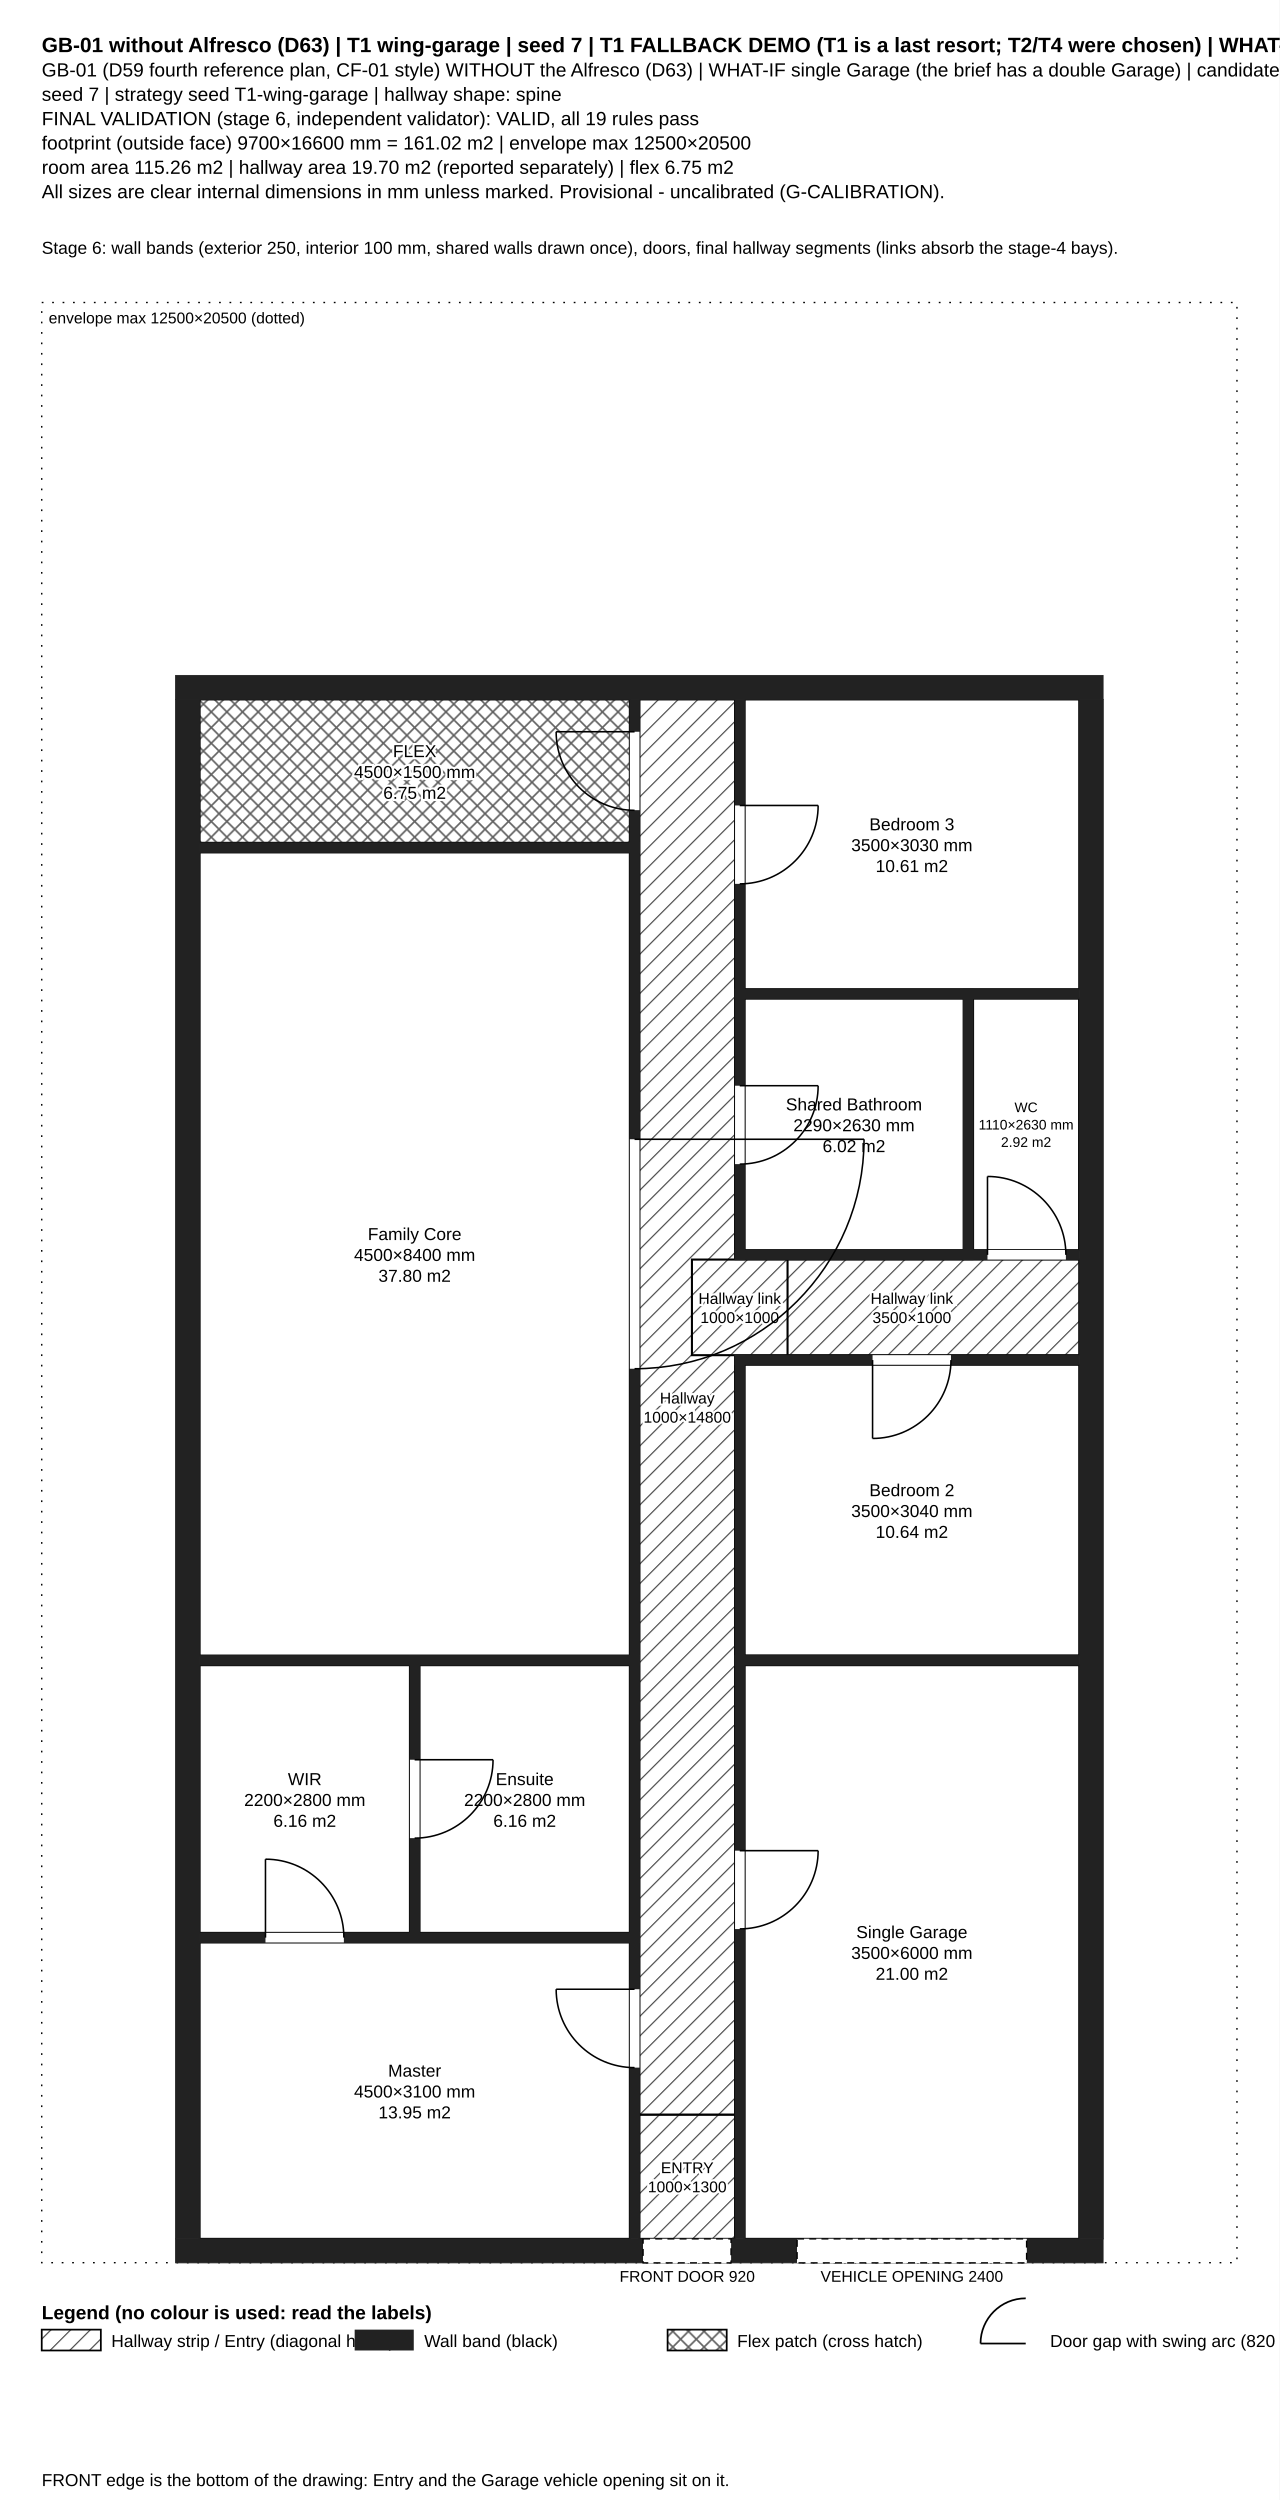
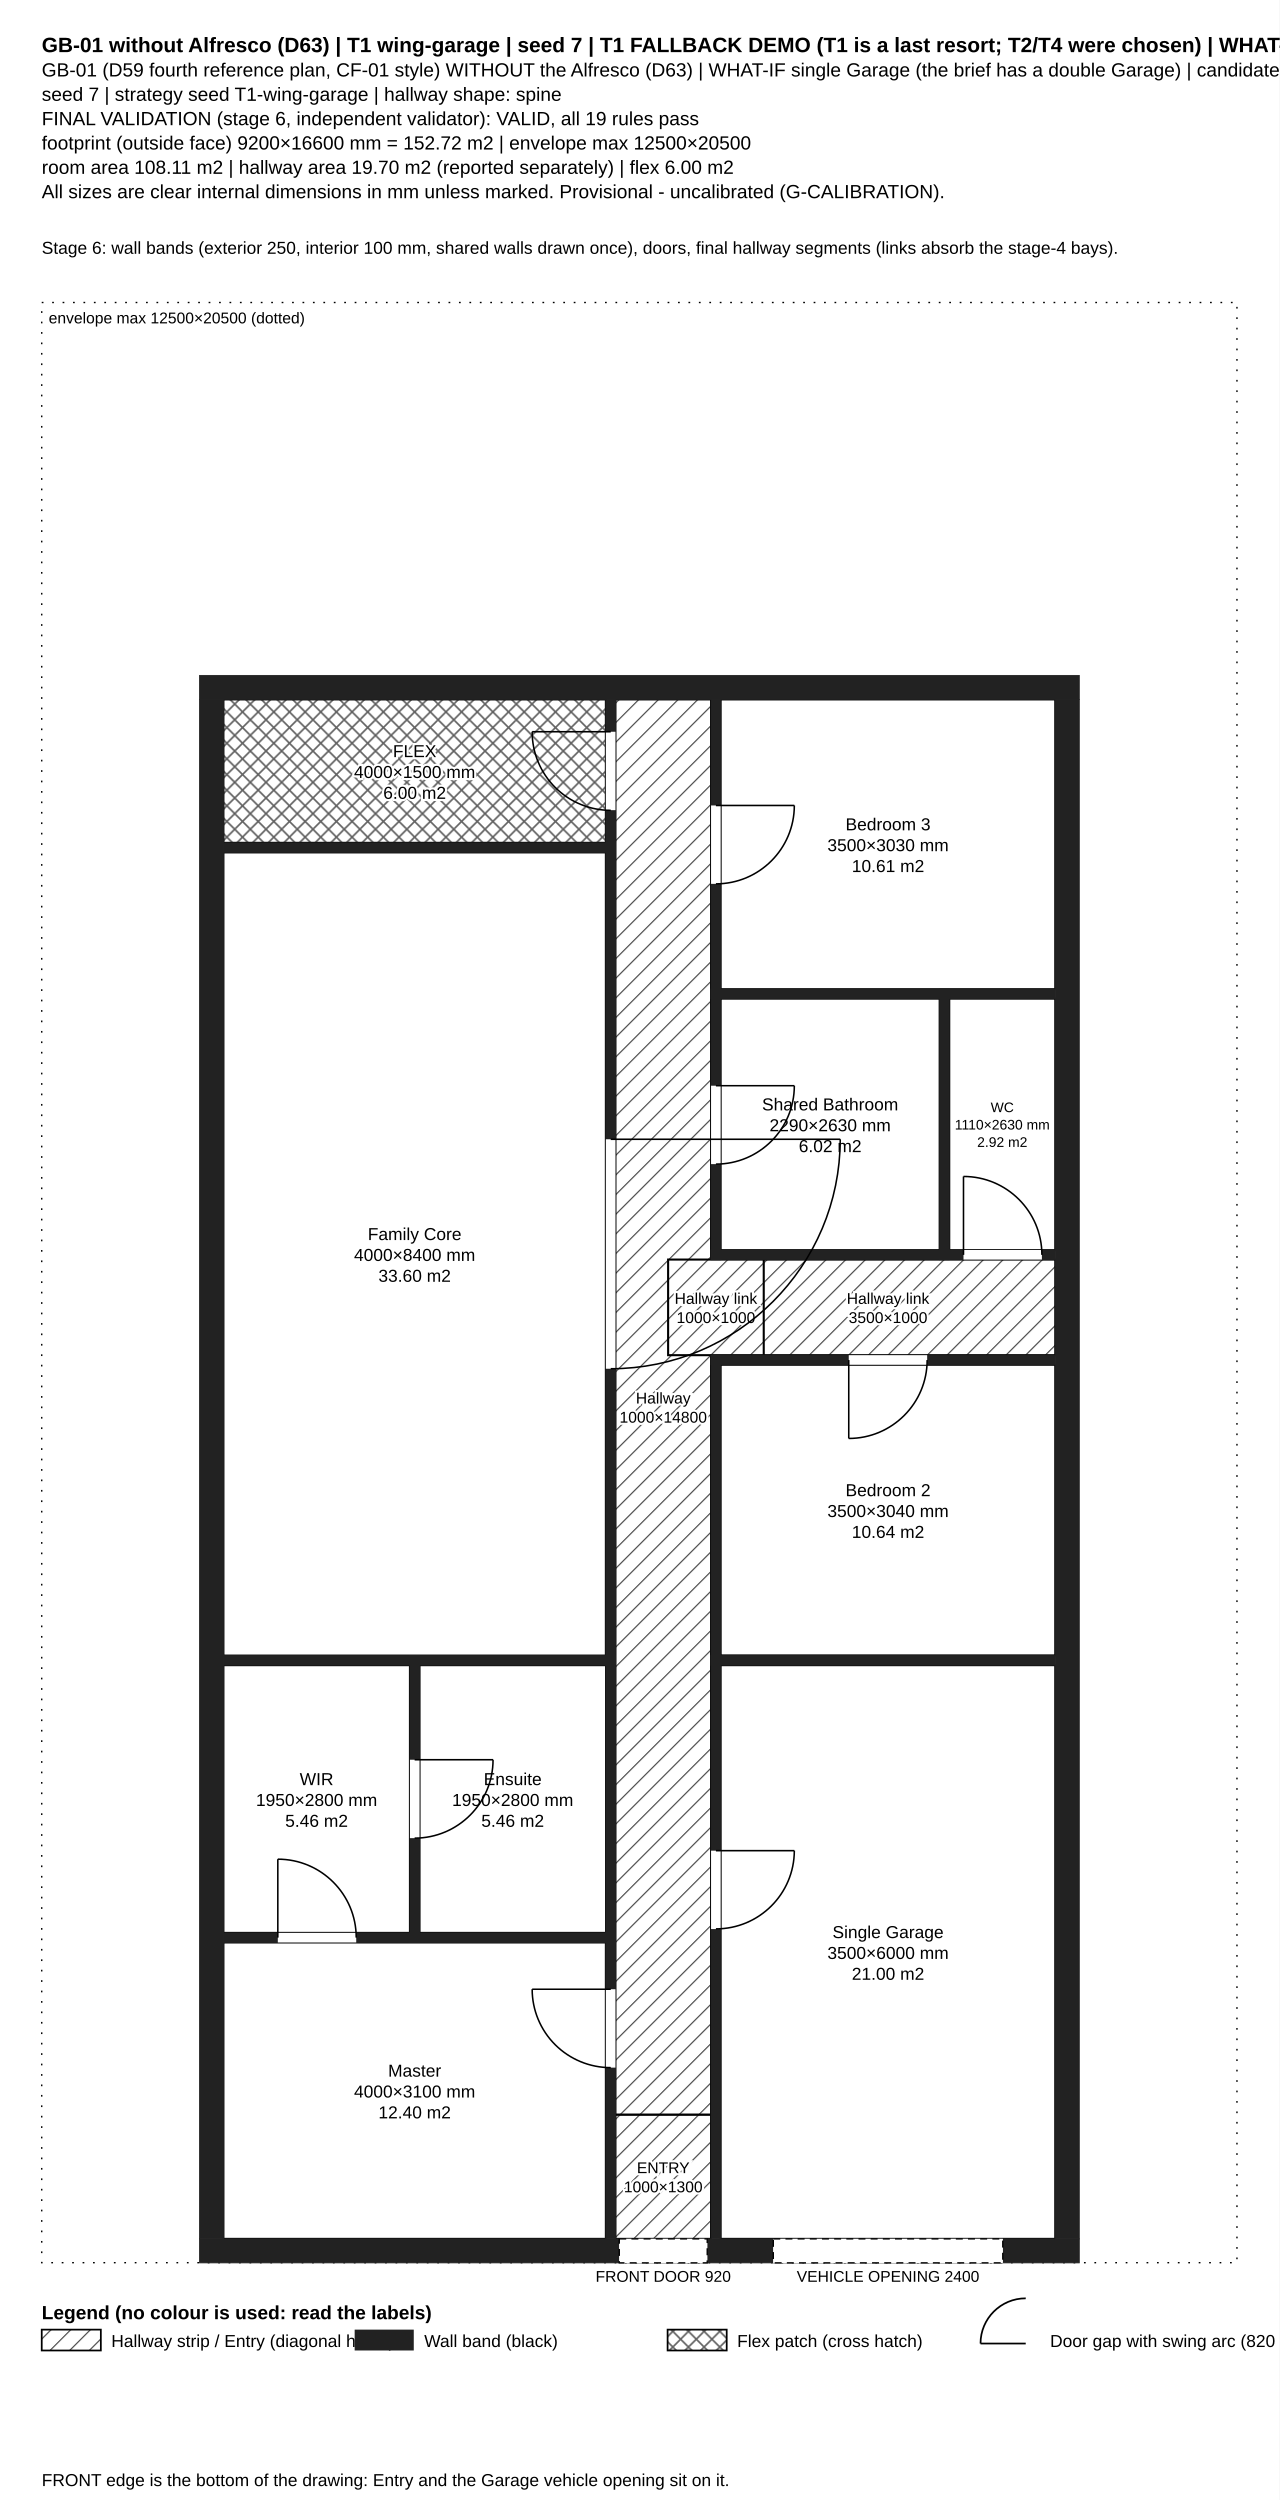
<svg xmlns="http://www.w3.org/2000/svg" width="736" height="1438" viewBox="0 0 736 1438" font-family="Arial, Helvetica, sans-serif">
  <rect width="100%" height="100%" fill="#fff" />
  <defs>
    <pattern id="hall" width="8" height="8" patternUnits="userSpaceOnUse" patternTransform="rotate(45)">
      <rect width="8" height="8" fill="#fff" />
      <line x1="0" y1="0" x2="0" y2="8" stroke="#555" stroke-width="1.4" />
    </pattern>
    <pattern id="flex" width="9" height="9" patternUnits="userSpaceOnUse">
      <rect width="9" height="9" fill="#fff" />
      <path d="M0 0L9 9M9 0L0 9" stroke="#666" stroke-width="1" />
    </pattern>
    <pattern id="wall" width="4" height="4" patternUnits="userSpaceOnUse">
      <rect width="4" height="4" fill="#222" />
    </pattern>
  </defs>
  <text x="24" y="30" font-size="12" font-weight="bold" fill="#000">GB-01 without Alfresco (D63) | T1 wing-garage | seed 7 | T1 FALLBACK DEMO (T1 is a last resort; T2/T4 were chosen) | WHAT-IF single Garage, not the brief | provisional</text>
  <text x="24" y="44" font-size="11" font-weight="normal" fill="#000">GB-01 (D59 fourth reference plan, CF-01 style) WITHOUT the Alfresco (D63) | WHAT-IF single Garage (the brief has a double Garage)   |   candidate 7-0   |   STAGE 6 of the real generator output</text>
  <text x="24" y="58" font-size="11" font-weight="normal" fill="#000">seed 7   |   strategy seed T1-wing-garage   |   hallway shape: spine</text>
  <text x="24" y="72" font-size="11" font-weight="normal" fill="#000">FINAL VALIDATION (stage 6, independent validator): VALID, all 19 rules pass</text>
-   <text x="24" y="86" font-size="11" font-weight="normal" fill="#000">footprint (outside face) 9700×16600 mm = 161.02 m2 | envelope max 12500×20500</text>
-   <text x="24" y="100" font-size="11" font-weight="normal" fill="#000">room area 115.26 m2 | hallway area 19.70 m2 (reported separately) | flex 6.75 m2</text>
+   <text x="24" y="86" font-size="11" font-weight="normal" fill="#000">footprint (outside face) 9200×16600 mm = 152.72 m2 | envelope max 12500×20500</text>
+   <text x="24" y="100" font-size="11" font-weight="normal" fill="#000">room area 108.11 m2 | hallway area 19.70 m2 (reported separately) | flex 6.00 m2</text>
  <text x="24" y="114" font-size="11" font-weight="normal" fill="#000">All sizes are clear internal dimensions in mm unless marked. Provisional - uncalibrated (G-CALIBRATION).</text>
  <rect x="24" y="174" width="687.5" height="1127.5" fill="none" stroke="#000" stroke-width="0.8" stroke-dasharray="1 5" />
  <text x="28" y="186" font-size="9">envelope max 12500×20500 (dotted)</text>
-   <rect x="367.8" y="1216.3" width="55.0" height="71.5" fill="url(#hall)" stroke="#000" stroke-width="1.2" />
-   <text x="395.3" y="1250.0" font-size="9" text-anchor="middle" fill="#000" stroke="#fff" stroke-width="2.5" paint-order="stroke">ENTRY</text>
-   <text x="395.3" y="1261.0" font-size="9" text-anchor="middle" fill="#000" stroke="#fff" stroke-width="2.5" paint-order="stroke">1000×1300</text>
-   <rect x="367.8" y="402.3" width="55.0" height="814.0" fill="url(#hall)" stroke="#000" stroke-width="1.2" />
-   <text x="395.3" y="807.3" font-size="9" text-anchor="middle" fill="#000" stroke="#fff" stroke-width="2.5" paint-order="stroke">Hallway</text>
-   <text x="395.3" y="818.3" font-size="9" text-anchor="middle" fill="#000" stroke="#fff" stroke-width="2.5" paint-order="stroke">1000×14800</text>
-   <rect x="428.3" y="724.5" width="192.5" height="55.0" fill="url(#hall)" stroke="#000" stroke-width="1.2" />
-   <text x="524.5" y="750.0" font-size="9" text-anchor="middle" fill="#000" stroke="#fff" stroke-width="2.5" paint-order="stroke">Hallway link</text>
-   <text x="524.5" y="761.0" font-size="9" text-anchor="middle" fill="#000" stroke="#fff" stroke-width="2.5" paint-order="stroke">3500×1000</text>
-   <rect x="398.0" y="724.5" width="55.0" height="55.0" fill="url(#hall)" stroke="#000" stroke-width="1.2" />
-   <text x="425.5" y="750.0" font-size="9" text-anchor="middle" fill="#000" stroke="#fff" stroke-width="2.5" paint-order="stroke">Hallway link</text>
-   <text x="425.5" y="761.0" font-size="9" text-anchor="middle" fill="#000" stroke="#fff" stroke-width="2.5" paint-order="stroke">1000×1000</text>
-   <rect x="114.8" y="1117.3" width="247.5" height="170.5" fill="#fff" stroke="#000" stroke-width="1.2" />
+   <rect x="354.0" y="1216.3" width="55.0" height="71.5" fill="url(#hall)" stroke="#000" stroke-width="1.2" />
+   <text x="381.5" y="1250.0" font-size="9" text-anchor="middle" fill="#000" stroke="#fff" stroke-width="2.5" paint-order="stroke">ENTRY</text>
+   <text x="381.5" y="1261.0" font-size="9" text-anchor="middle" fill="#000" stroke="#fff" stroke-width="2.5" paint-order="stroke">1000×1300</text>
+   <rect x="354.0" y="402.3" width="55.0" height="814.0" fill="url(#hall)" stroke="#000" stroke-width="1.2" />
+   <text x="381.5" y="807.3" font-size="9" text-anchor="middle" fill="#000" stroke="#fff" stroke-width="2.5" paint-order="stroke">Hallway</text>
+   <text x="381.5" y="818.3" font-size="9" text-anchor="middle" fill="#000" stroke="#fff" stroke-width="2.5" paint-order="stroke">1000×14800</text>
+   <rect x="414.5" y="724.5" width="192.5" height="55.0" fill="url(#hall)" stroke="#000" stroke-width="1.2" />
+   <text x="510.8" y="750.0" font-size="9" text-anchor="middle" fill="#000" stroke="#fff" stroke-width="2.5" paint-order="stroke">Hallway link</text>
+   <text x="510.8" y="761.0" font-size="9" text-anchor="middle" fill="#000" stroke="#fff" stroke-width="2.5" paint-order="stroke">3500×1000</text>
+   <rect x="384.3" y="724.5" width="55.0" height="55.0" fill="url(#hall)" stroke="#000" stroke-width="1.2" />
+   <text x="411.8" y="750.0" font-size="9" text-anchor="middle" fill="#000" stroke="#fff" stroke-width="2.5" paint-order="stroke">Hallway link</text>
+   <text x="411.8" y="761.0" font-size="9" text-anchor="middle" fill="#000" stroke="#fff" stroke-width="2.5" paint-order="stroke">1000×1000</text>
+   <rect x="128.5" y="1117.3" width="220.0" height="170.5" fill="#fff" stroke="#000" stroke-width="1.2" />
  <text x="238.5" y="1194.5" font-size="10" text-anchor="middle" fill="#000" stroke="#fff" stroke-width="2.5" paint-order="stroke">Master</text>
-   <text x="238.5" y="1206.5" font-size="10" text-anchor="middle" fill="#000" stroke="#fff" stroke-width="2.5" paint-order="stroke">4500×3100 mm</text>
-   <text x="238.5" y="1218.5" font-size="10" text-anchor="middle" fill="#000" stroke="#fff" stroke-width="2.5" paint-order="stroke">13.95 m2</text>
-   <rect x="114.8" y="957.8" width="121.0" height="154.0" fill="#fff" stroke="#000" stroke-width="1.2" />
-   <text x="175.3" y="1026.8" font-size="10" text-anchor="middle" fill="#000" stroke="#fff" stroke-width="2.5" paint-order="stroke">WIR</text>
-   <text x="175.3" y="1038.8" font-size="10" text-anchor="middle" fill="#000" stroke="#fff" stroke-width="2.5" paint-order="stroke">2200×2800 mm</text>
-   <text x="175.3" y="1050.8" font-size="10" text-anchor="middle" fill="#000" stroke="#fff" stroke-width="2.5" paint-order="stroke">6.16 m2</text>
-   <rect x="241.3" y="957.8" width="121.0" height="154.0" fill="#fff" stroke="#000" stroke-width="1.2" />
-   <text x="301.8" y="1026.8" font-size="10" text-anchor="middle" fill="#000" stroke="#fff" stroke-width="2.5" paint-order="stroke">Ensuite</text>
-   <text x="301.8" y="1038.8" font-size="10" text-anchor="middle" fill="#000" stroke="#fff" stroke-width="2.5" paint-order="stroke">2200×2800 mm</text>
-   <text x="301.8" y="1050.8" font-size="10" text-anchor="middle" fill="#000" stroke="#fff" stroke-width="2.5" paint-order="stroke">6.16 m2</text>
-   <rect x="428.3" y="957.8" width="192.5" height="330.0" fill="#fff" stroke="#000" stroke-width="1.2" />
-   <text x="524.5" y="1114.8" font-size="10" text-anchor="middle" fill="#000" stroke="#fff" stroke-width="2.5" paint-order="stroke">Single Garage</text>
-   <text x="524.5" y="1126.8" font-size="10" text-anchor="middle" fill="#000" stroke="#fff" stroke-width="2.5" paint-order="stroke">3500×6000 mm</text>
-   <text x="524.5" y="1138.8" font-size="10" text-anchor="middle" fill="#000" stroke="#fff" stroke-width="2.5" paint-order="stroke">21.00 m2</text>
-   <rect x="428.3" y="785.0" width="192.5" height="167.2" fill="#fff" stroke="#000" stroke-width="1.2" />
-   <text x="524.5" y="860.6" font-size="10" text-anchor="middle" fill="#000" stroke="#fff" stroke-width="2.5" paint-order="stroke">Bedroom 2</text>
-   <text x="524.5" y="872.6" font-size="10" text-anchor="middle" fill="#000" stroke="#fff" stroke-width="2.5" paint-order="stroke">3500×3040 mm</text>
-   <text x="524.5" y="884.6" font-size="10" text-anchor="middle" fill="#000" stroke="#fff" stroke-width="2.5" paint-order="stroke">10.64 m2</text>
-   <rect x="428.3" y="574.4" width="126.0" height="144.7" fill="#fff" stroke="#000" stroke-width="1.2" />
-   <text x="491.2" y="638.7" font-size="10" text-anchor="middle" fill="#000" stroke="#fff" stroke-width="2.5" paint-order="stroke">Shared Bathroom</text>
-   <text x="491.2" y="650.7" font-size="10" text-anchor="middle" fill="#000" stroke="#fff" stroke-width="2.5" paint-order="stroke">2290×2630 mm</text>
-   <text x="491.2" y="662.7" font-size="10" text-anchor="middle" fill="#000" stroke="#fff" stroke-width="2.5" paint-order="stroke">6.02 m2</text>
-   <rect x="559.7" y="574.4" width="61.0" height="144.7" fill="#fff" stroke="#000" stroke-width="1.2" />
-   <text x="590.2" y="639.7" font-size="8" text-anchor="middle" fill="#000" stroke="#fff" stroke-width="2.5" paint-order="stroke">WC</text>
-   <text x="590.2" y="649.7" font-size="8" text-anchor="middle" fill="#000" stroke="#fff" stroke-width="2.5" paint-order="stroke">1110×2630 mm</text>
-   <text x="590.2" y="659.7" font-size="8" text-anchor="middle" fill="#000" stroke="#fff" stroke-width="2.5" paint-order="stroke">2.92 m2</text>
-   <rect x="428.3" y="402.3" width="192.5" height="166.7" fill="#fff" stroke="#000" stroke-width="1.2" />
-   <text x="524.5" y="477.6" font-size="10" text-anchor="middle" fill="#000" stroke="#fff" stroke-width="2.5" paint-order="stroke">Bedroom 3</text>
-   <text x="524.5" y="489.6" font-size="10" text-anchor="middle" fill="#000" stroke="#fff" stroke-width="2.5" paint-order="stroke">3500×3030 mm</text>
-   <text x="524.5" y="501.6" font-size="10" text-anchor="middle" fill="#000" stroke="#fff" stroke-width="2.5" paint-order="stroke">10.61 m2</text>
-   <rect x="114.8" y="490.3" width="247.5" height="462.0" fill="#fff" stroke="#000" stroke-width="1.2" />
+   <text x="238.5" y="1206.5" font-size="10" text-anchor="middle" fill="#000" stroke="#fff" stroke-width="2.5" paint-order="stroke">4000×3100 mm</text>
+   <text x="238.5" y="1218.5" font-size="10" text-anchor="middle" fill="#000" stroke="#fff" stroke-width="2.5" paint-order="stroke">12.40 m2</text>
+   <rect x="128.5" y="957.8" width="107.3" height="154.0" fill="#fff" stroke="#000" stroke-width="1.2" />
+   <text x="182.1" y="1026.8" font-size="10" text-anchor="middle" fill="#000" stroke="#fff" stroke-width="2.5" paint-order="stroke">WIR</text>
+   <text x="182.1" y="1038.8" font-size="10" text-anchor="middle" fill="#000" stroke="#fff" stroke-width="2.5" paint-order="stroke">1950×2800 mm</text>
+   <text x="182.1" y="1050.8" font-size="10" text-anchor="middle" fill="#000" stroke="#fff" stroke-width="2.5" paint-order="stroke">5.46 m2</text>
+   <rect x="241.3" y="957.8" width="107.3" height="154.0" fill="#fff" stroke="#000" stroke-width="1.2" />
+   <text x="294.9" y="1026.8" font-size="10" text-anchor="middle" fill="#000" stroke="#fff" stroke-width="2.5" paint-order="stroke">Ensuite</text>
+   <text x="294.9" y="1038.8" font-size="10" text-anchor="middle" fill="#000" stroke="#fff" stroke-width="2.5" paint-order="stroke">1950×2800 mm</text>
+   <text x="294.9" y="1050.8" font-size="10" text-anchor="middle" fill="#000" stroke="#fff" stroke-width="2.5" paint-order="stroke">5.46 m2</text>
+   <rect x="414.5" y="957.8" width="192.5" height="330.0" fill="#fff" stroke="#000" stroke-width="1.2" />
+   <text x="510.8" y="1114.8" font-size="10" text-anchor="middle" fill="#000" stroke="#fff" stroke-width="2.5" paint-order="stroke">Single Garage</text>
+   <text x="510.8" y="1126.8" font-size="10" text-anchor="middle" fill="#000" stroke="#fff" stroke-width="2.5" paint-order="stroke">3500×6000 mm</text>
+   <text x="510.8" y="1138.8" font-size="10" text-anchor="middle" fill="#000" stroke="#fff" stroke-width="2.5" paint-order="stroke">21.00 m2</text>
+   <rect x="414.5" y="785.0" width="192.5" height="167.2" fill="#fff" stroke="#000" stroke-width="1.2" />
+   <text x="510.8" y="860.6" font-size="10" text-anchor="middle" fill="#000" stroke="#fff" stroke-width="2.5" paint-order="stroke">Bedroom 2</text>
+   <text x="510.8" y="872.6" font-size="10" text-anchor="middle" fill="#000" stroke="#fff" stroke-width="2.5" paint-order="stroke">3500×3040 mm</text>
+   <text x="510.8" y="884.6" font-size="10" text-anchor="middle" fill="#000" stroke="#fff" stroke-width="2.5" paint-order="stroke">10.64 m2</text>
+   <rect x="414.5" y="574.4" width="126.0" height="144.7" fill="#fff" stroke="#000" stroke-width="1.2" />
+   <text x="477.5" y="638.7" font-size="10" text-anchor="middle" fill="#000" stroke="#fff" stroke-width="2.5" paint-order="stroke">Shared Bathroom</text>
+   <text x="477.5" y="650.7" font-size="10" text-anchor="middle" fill="#000" stroke="#fff" stroke-width="2.5" paint-order="stroke">2290×2630 mm</text>
+   <text x="477.5" y="662.7" font-size="10" text-anchor="middle" fill="#000" stroke="#fff" stroke-width="2.5" paint-order="stroke">6.02 m2</text>
+   <rect x="546.0" y="574.4" width="61.0" height="144.7" fill="#fff" stroke="#000" stroke-width="1.2" />
+   <text x="576.5" y="639.7" font-size="8" text-anchor="middle" fill="#000" stroke="#fff" stroke-width="2.5" paint-order="stroke">WC</text>
+   <text x="576.5" y="649.7" font-size="8" text-anchor="middle" fill="#000" stroke="#fff" stroke-width="2.5" paint-order="stroke">1110×2630 mm</text>
+   <text x="576.5" y="659.7" font-size="8" text-anchor="middle" fill="#000" stroke="#fff" stroke-width="2.5" paint-order="stroke">2.92 m2</text>
+   <rect x="414.5" y="402.3" width="192.5" height="166.7" fill="#fff" stroke="#000" stroke-width="1.2" />
+   <text x="510.8" y="477.6" font-size="10" text-anchor="middle" fill="#000" stroke="#fff" stroke-width="2.5" paint-order="stroke">Bedroom 3</text>
+   <text x="510.8" y="489.6" font-size="10" text-anchor="middle" fill="#000" stroke="#fff" stroke-width="2.5" paint-order="stroke">3500×3030 mm</text>
+   <text x="510.8" y="501.6" font-size="10" text-anchor="middle" fill="#000" stroke="#fff" stroke-width="2.5" paint-order="stroke">10.61 m2</text>
+   <rect x="128.5" y="490.3" width="220.0" height="462.0" fill="#fff" stroke="#000" stroke-width="1.2" />
  <text x="238.5" y="713.3" font-size="10" text-anchor="middle" fill="#000" stroke="#fff" stroke-width="2.5" paint-order="stroke">Family Core</text>
-   <text x="238.5" y="725.3" font-size="10" text-anchor="middle" fill="#000" stroke="#fff" stroke-width="2.5" paint-order="stroke">4500×8400 mm</text>
-   <text x="238.5" y="737.3" font-size="10" text-anchor="middle" fill="#000" stroke="#fff" stroke-width="2.5" paint-order="stroke">37.80 m2</text>
-   <rect x="114.8" y="402.3" width="247.5" height="82.5" fill="url(#flex)" stroke="#000" stroke-width="1.2" />
+   <text x="238.5" y="725.3" font-size="10" text-anchor="middle" fill="#000" stroke="#fff" stroke-width="2.5" paint-order="stroke">4000×8400 mm</text>
+   <text x="238.5" y="737.3" font-size="10" text-anchor="middle" fill="#000" stroke="#fff" stroke-width="2.5" paint-order="stroke">33.60 m2</text>
+   <rect x="128.5" y="402.3" width="220.0" height="82.5" fill="url(#flex)" stroke="#000" stroke-width="1.2" />
  <text x="238.5" y="435.5" font-size="10" text-anchor="middle" fill="#000" stroke="#fff" stroke-width="2.5" paint-order="stroke">FLEX</text>
-   <text x="238.5" y="447.5" font-size="10" text-anchor="middle" fill="#000" stroke="#fff" stroke-width="2.5" paint-order="stroke">4500×1500 mm</text>
-   <text x="238.5" y="459.5" font-size="10" text-anchor="middle" fill="#000" stroke="#fff" stroke-width="2.5" paint-order="stroke">6.75 m2</text>
-   <rect x="101.0" y="388.5" width="533.5" height="13.8" fill="#222" stroke="#222" stroke-width="0.5" />
-   <rect x="101.0" y="1287.8" width="533.5" height="13.8" fill="#222" stroke="#222" stroke-width="0.5" />
-   <rect x="101.0" y="402.3" width="13.8" height="885.5" fill="#222" stroke="#222" stroke-width="0.5" />
-   <rect x="620.8" y="402.3" width="13.8" height="885.5" fill="#222" stroke="#222" stroke-width="0.5" />
-   <rect x="362.3" y="402.3" width="5.5" height="885.5" fill="#222" stroke="#222" stroke-width="0.5" />
+   <text x="238.5" y="447.5" font-size="10" text-anchor="middle" fill="#000" stroke="#fff" stroke-width="2.5" paint-order="stroke">4000×1500 mm</text>
+   <text x="238.5" y="459.5" font-size="10" text-anchor="middle" fill="#000" stroke="#fff" stroke-width="2.5" paint-order="stroke">6.00 m2</text>
+   <rect x="114.8" y="388.5" width="506.0" height="13.8" fill="#222" stroke="#222" stroke-width="0.5" />
+   <rect x="114.8" y="1287.8" width="506.0" height="13.8" fill="#222" stroke="#222" stroke-width="0.5" />
+   <rect x="114.8" y="402.3" width="13.8" height="885.5" fill="#222" stroke="#222" stroke-width="0.5" />
+   <rect x="607.0" y="402.3" width="13.8" height="885.5" fill="#222" stroke="#222" stroke-width="0.5" />
+   <rect x="348.5" y="402.3" width="5.5" height="885.5" fill="#222" stroke="#222" stroke-width="0.5" />
  <rect x="235.8" y="952.3" width="5.5" height="165.0" fill="#222" stroke="#222" stroke-width="0.5" />
-   <rect x="422.8" y="402.3" width="5.5" height="322.3" fill="#222" stroke="#222" stroke-width="0.5" />
-   <rect x="422.8" y="779.5" width="5.5" height="508.2" fill="#222" stroke="#222" stroke-width="0.5" />
-   <rect x="554.2" y="568.9" width="5.5" height="155.7" fill="#222" stroke="#222" stroke-width="0.5" />
-   <rect x="114.8" y="1111.8" width="253.0" height="5.5" fill="#222" stroke="#222" stroke-width="0.5" />
-   <rect x="114.8" y="952.3" width="253.0" height="5.5" fill="#222" stroke="#222" stroke-width="0.5" />
-   <rect x="422.8" y="952.3" width="198.0" height="5.5" fill="#222" stroke="#222" stroke-width="0.5" />
-   <rect x="422.8" y="779.5" width="198.0" height="5.5" fill="#222" stroke="#222" stroke-width="0.5" />
-   <rect x="422.8" y="568.9" width="198.0" height="5.5" fill="#222" stroke="#222" stroke-width="0.5" />
-   <rect x="422.8" y="719.0" width="198.0" height="5.5" fill="#222" stroke="#222" stroke-width="0.5" />
-   <rect x="114.8" y="484.8" width="253.0" height="5.5" fill="#222" stroke="#222" stroke-width="0.5" />
-   <rect x="362.3" y="1144.2" width="5.5" height="45.1" fill="#fff" stroke="none" />
-   <path d="M365.0 1144.2 L319.9 1144.2 M365.0 1189.3 A45.1 45.1 0 0 1 319.9 1144.2" fill="none" stroke="#000" stroke-width="0.9" />
-   <rect x="152.7" y="1111.8" width="45.1" height="5.5" fill="#fff" stroke="none" />
-   <path d="M152.7 1114.5 L152.7 1069.4 M197.8 1114.5 A45.1 45.1 0 0 0 152.7 1069.4" fill="none" stroke="#000" stroke-width="0.9" />
+   <rect x="409.0" y="402.3" width="5.5" height="322.3" fill="#222" stroke="#222" stroke-width="0.5" />
+   <rect x="409.0" y="779.5" width="5.5" height="508.2" fill="#222" stroke="#222" stroke-width="0.5" />
+   <rect x="540.5" y="568.9" width="5.5" height="155.7" fill="#222" stroke="#222" stroke-width="0.5" />
+   <rect x="128.5" y="1111.8" width="225.5" height="5.5" fill="#222" stroke="#222" stroke-width="0.5" />
+   <rect x="128.5" y="952.3" width="225.5" height="5.5" fill="#222" stroke="#222" stroke-width="0.5" />
+   <rect x="409.0" y="952.3" width="198.0" height="5.5" fill="#222" stroke="#222" stroke-width="0.5" />
+   <rect x="409.0" y="779.5" width="198.0" height="5.5" fill="#222" stroke="#222" stroke-width="0.5" />
+   <rect x="409.0" y="568.9" width="198.0" height="5.5" fill="#222" stroke="#222" stroke-width="0.5" />
+   <rect x="409.0" y="719.0" width="198.0" height="5.5" fill="#222" stroke="#222" stroke-width="0.5" />
+   <rect x="128.5" y="484.8" width="225.5" height="5.5" fill="#222" stroke="#222" stroke-width="0.5" />
+   <rect x="348.5" y="1144.2" width="5.5" height="45.1" fill="#fff" stroke="none" />
+   <path d="M351.3 1144.2 L306.1 1144.2 M351.3 1189.3 A45.1 45.1 0 0 1 306.1 1144.2" fill="none" stroke="#000" stroke-width="0.9" />
+   <rect x="159.8" y="1111.8" width="45.1" height="5.5" fill="#fff" stroke="none" />
+   <path d="M159.8 1114.5 L159.8 1069.4 M204.9 1114.5 A45.1 45.1 0 0 0 159.8 1069.4" fill="none" stroke="#000" stroke-width="0.9" />
  <rect x="235.8" y="1012.2" width="5.5" height="45.1" fill="#fff" stroke="none" />
  <path d="M238.5 1012.2 L283.6 1012.2 M238.5 1057.3 A45.1 45.1 0 0 0 283.6 1012.2" fill="none" stroke="#000" stroke-width="0.9" />
-   <rect x="422.8" y="1064.5" width="5.5" height="45.1" fill="#fff" stroke="none" />
-   <path d="M425.5 1064.5 L470.6 1064.5 M425.5 1109.5 A45.1 45.1 0 0 0 470.6 1064.5" fill="none" stroke="#000" stroke-width="0.9" />
-   <rect x="501.9" y="779.5" width="45.1" height="5.5" fill="#fff" stroke="none" />
-   <path d="M501.9 782.3 L501.9 827.4 M547.0 782.3 A45.1 45.1 0 0 1 501.9 827.4" fill="none" stroke="#000" stroke-width="0.9" />
-   <rect x="422.8" y="624.5" width="5.5" height="45.1" fill="#fff" stroke="none" />
-   <path d="M425.5 624.5 L470.6 624.5 M425.5 669.6 A45.1 45.1 0 0 0 470.6 624.5" fill="none" stroke="#000" stroke-width="0.9" />
-   <rect x="568.0" y="719.0" width="45.1" height="5.5" fill="#fff" stroke="none" />
-   <path d="M568.0 721.8 L568.0 676.7 M613.1 721.8 A45.1 45.1 0 0 0 568.0 676.7" fill="none" stroke="#000" stroke-width="0.9" />
-   <rect x="422.8" y="463.3" width="5.5" height="45.1" fill="#fff" stroke="none" />
-   <path d="M425.5 463.3 L470.6 463.3 M425.5 508.4 A45.1 45.1 0 0 0 470.6 463.3" fill="none" stroke="#000" stroke-width="0.9" />
-   <rect x="362.3" y="420.9" width="5.5" height="45.1" fill="#fff" stroke="none" />
-   <path d="M365.0 420.9 L319.9 420.9 M365.0 466.1 A45.1 45.1 0 0 1 319.9 420.9" fill="none" stroke="#000" stroke-width="0.9" />
-   <rect x="362.3" y="655.3" width="5.5" height="132.0" fill="#fff" stroke="none" />
-   <path d="M365.0 655.3 L497.0 655.3 M365.0 787.3 A132.0 132.0 0 0 0 497.0 655.3" fill="none" stroke="#000" stroke-width="0.9" />
-   <rect x="369.9" y="1287.8" width="50.6" height="13.8" fill="#fff" stroke="none" />
-   <rect x="369.9" y="1287.8" width="50.6" height="13.8" fill="#fff" stroke="#000" stroke-width="0.8" stroke-dasharray="4 3" />
-   <text x="395.3" y="1312.5" font-size="9" text-anchor="middle">FRONT DOOR 920</text>
-   <rect x="458.5" y="1287.8" width="132.0" height="13.8" fill="#fff" stroke="none" />
-   <rect x="458.5" y="1287.8" width="132.0" height="13.8" fill="#fff" stroke="#000" stroke-width="0.8" stroke-dasharray="4 3" />
-   <text x="524.5" y="1312.5" font-size="9" text-anchor="middle">VEHICLE OPENING 2400</text>
+   <rect x="409.0" y="1064.5" width="5.5" height="45.1" fill="#fff" stroke="none" />
+   <path d="M411.8 1064.5 L456.9 1064.5 M411.8 1109.5 A45.1 45.1 0 0 0 456.9 1064.5" fill="none" stroke="#000" stroke-width="0.9" />
+   <rect x="488.2" y="779.5" width="45.1" height="5.5" fill="#fff" stroke="none" />
+   <path d="M488.2 782.3 L488.2 827.4 M533.3 782.3 A45.1 45.1 0 0 1 488.2 827.4" fill="none" stroke="#000" stroke-width="0.9" />
+   <rect x="409.0" y="624.5" width="5.5" height="45.1" fill="#fff" stroke="none" />
+   <path d="M411.8 624.5 L456.9 624.5 M411.8 669.6 A45.1 45.1 0 0 0 456.9 624.5" fill="none" stroke="#000" stroke-width="0.9" />
+   <rect x="554.2" y="719.0" width="45.1" height="5.5" fill="#fff" stroke="none" />
+   <path d="M554.2 721.8 L554.2 676.7 M599.3 721.8 A45.1 45.1 0 0 0 554.2 676.7" fill="none" stroke="#000" stroke-width="0.9" />
+   <rect x="409.0" y="463.3" width="5.5" height="45.1" fill="#fff" stroke="none" />
+   <path d="M411.8 463.3 L456.9 463.3 M411.8 508.4 A45.1 45.1 0 0 0 456.9 463.3" fill="none" stroke="#000" stroke-width="0.9" />
+   <rect x="348.5" y="420.9" width="5.5" height="45.1" fill="#fff" stroke="none" />
+   <path d="M351.3 420.9 L306.1 420.9 M351.3 466.1 A45.1 45.1 0 0 1 306.1 420.9" fill="none" stroke="#000" stroke-width="0.9" />
+   <rect x="348.5" y="655.3" width="5.5" height="132.0" fill="#fff" stroke="none" />
+   <path d="M351.3 655.3 L483.3 655.3 M351.3 787.3 A132.0 132.0 0 0 0 483.3 655.3" fill="none" stroke="#000" stroke-width="0.9" />
+   <rect x="356.2" y="1287.8" width="50.6" height="13.8" fill="#fff" stroke="none" />
+   <rect x="356.2" y="1287.8" width="50.6" height="13.8" fill="#fff" stroke="#000" stroke-width="0.8" stroke-dasharray="4 3" />
+   <text x="381.5" y="1312.5" font-size="9" text-anchor="middle">FRONT DOOR 920</text>
+   <rect x="444.8" y="1287.8" width="132.0" height="13.8" fill="#fff" stroke="none" />
+   <rect x="444.8" y="1287.8" width="132.0" height="13.8" fill="#fff" stroke="#000" stroke-width="0.8" stroke-dasharray="4 3" />
+   <text x="510.8" y="1312.5" font-size="9" text-anchor="middle">VEHICLE OPENING 2400</text>
  <text x="24" y="146" font-size="10">Stage 6: wall bands (exterior 250, interior 100 mm, shared walls drawn once), doors, final hallway segments (links absorb the stage-4 bays).</text>
  <text x="24" y="1334" font-size="11" font-weight="bold">Legend (no colour is used: read the labels)</text>
  <rect x="24" y="1340" width="34" height="12" fill="url(#hall)" stroke="#000" stroke-width="1" />
  <text x="64" y="1350" font-size="10">Hallway strip / Entry (diagonal hatch)</text>
  <rect x="204" y="1340" width="34" height="12" fill="#222" />
  <text x="244" y="1350" font-size="10">Wall band (black)</text>
  <rect x="384" y="1340" width="34" height="12" fill="url(#flex)" stroke="#000" stroke-width="1" />
  <text x="424" y="1350" font-size="10">Flex patch (cross hatch)</text>
  <path d="M564 1348 h26 M564 1348 a26 26 0 0 1 26 -26" stroke="#000" fill="none" stroke-width="1" />
  <text x="604" y="1350" font-size="10">Door gap with swing arc (820 clear)</text>
  <text x="24" y="1430" font-size="10">FRONT edge is the bottom of the drawing: Entry and the Garage vehicle opening sit on it.</text>
</svg>
